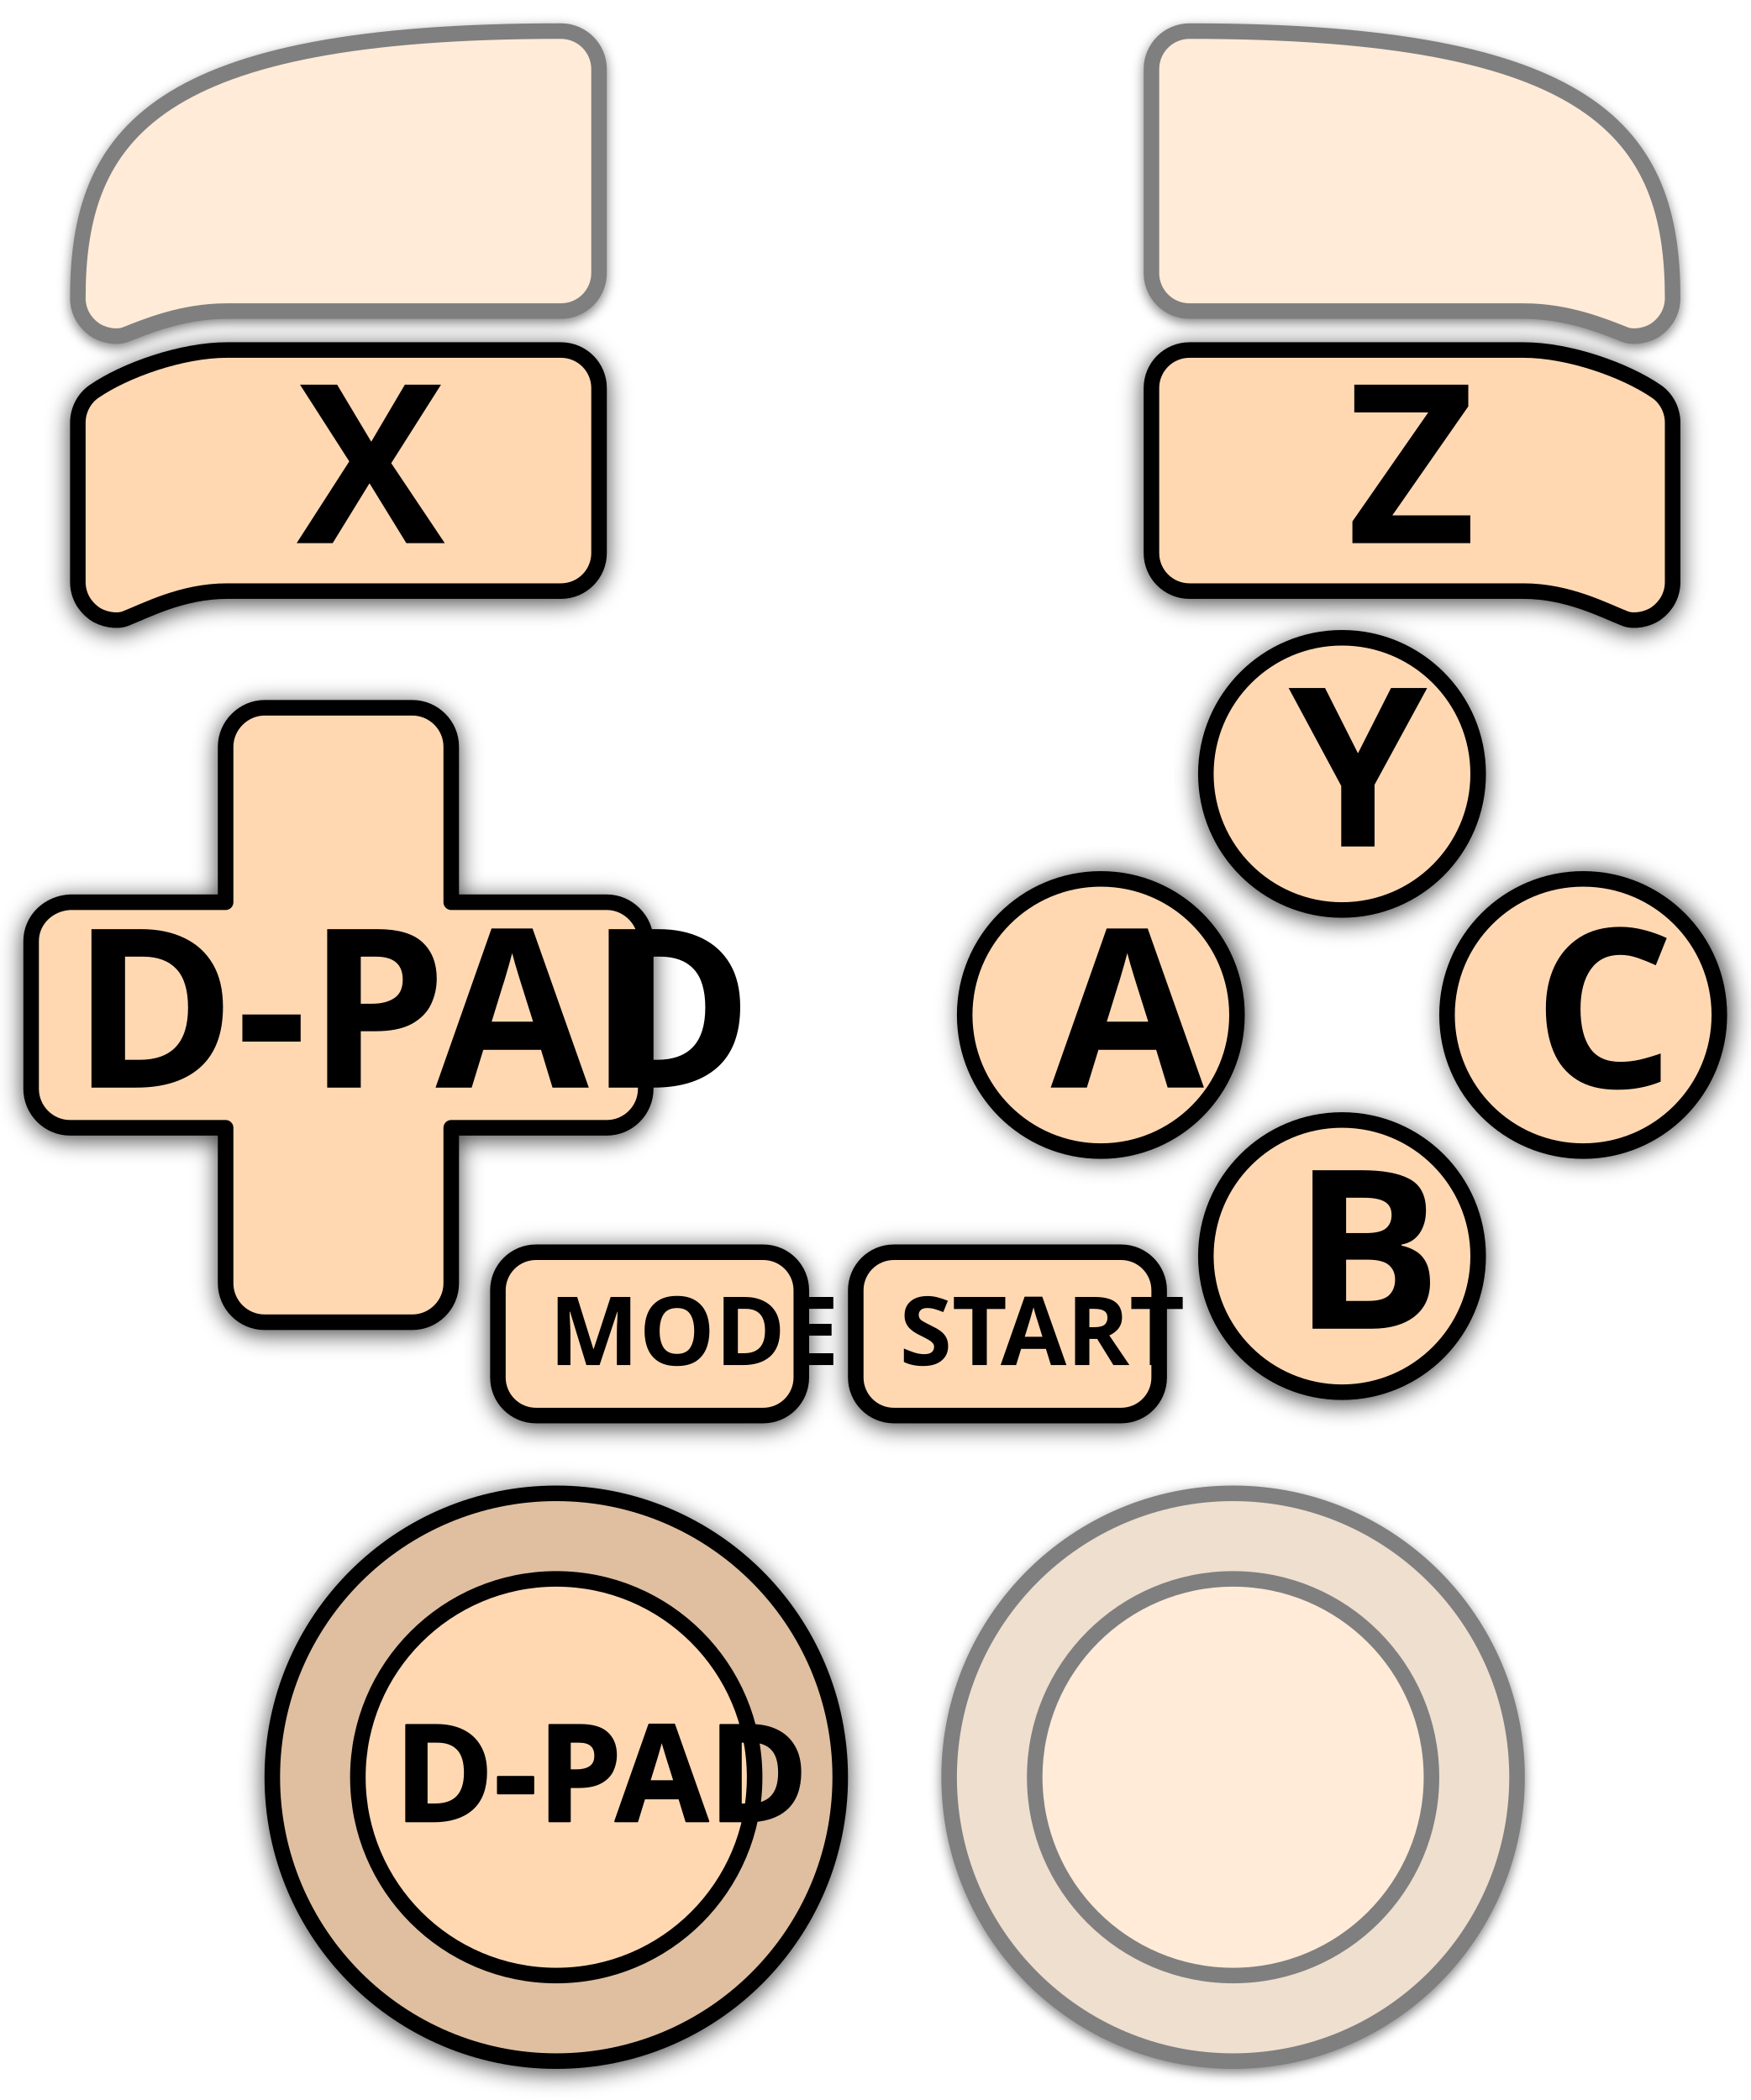
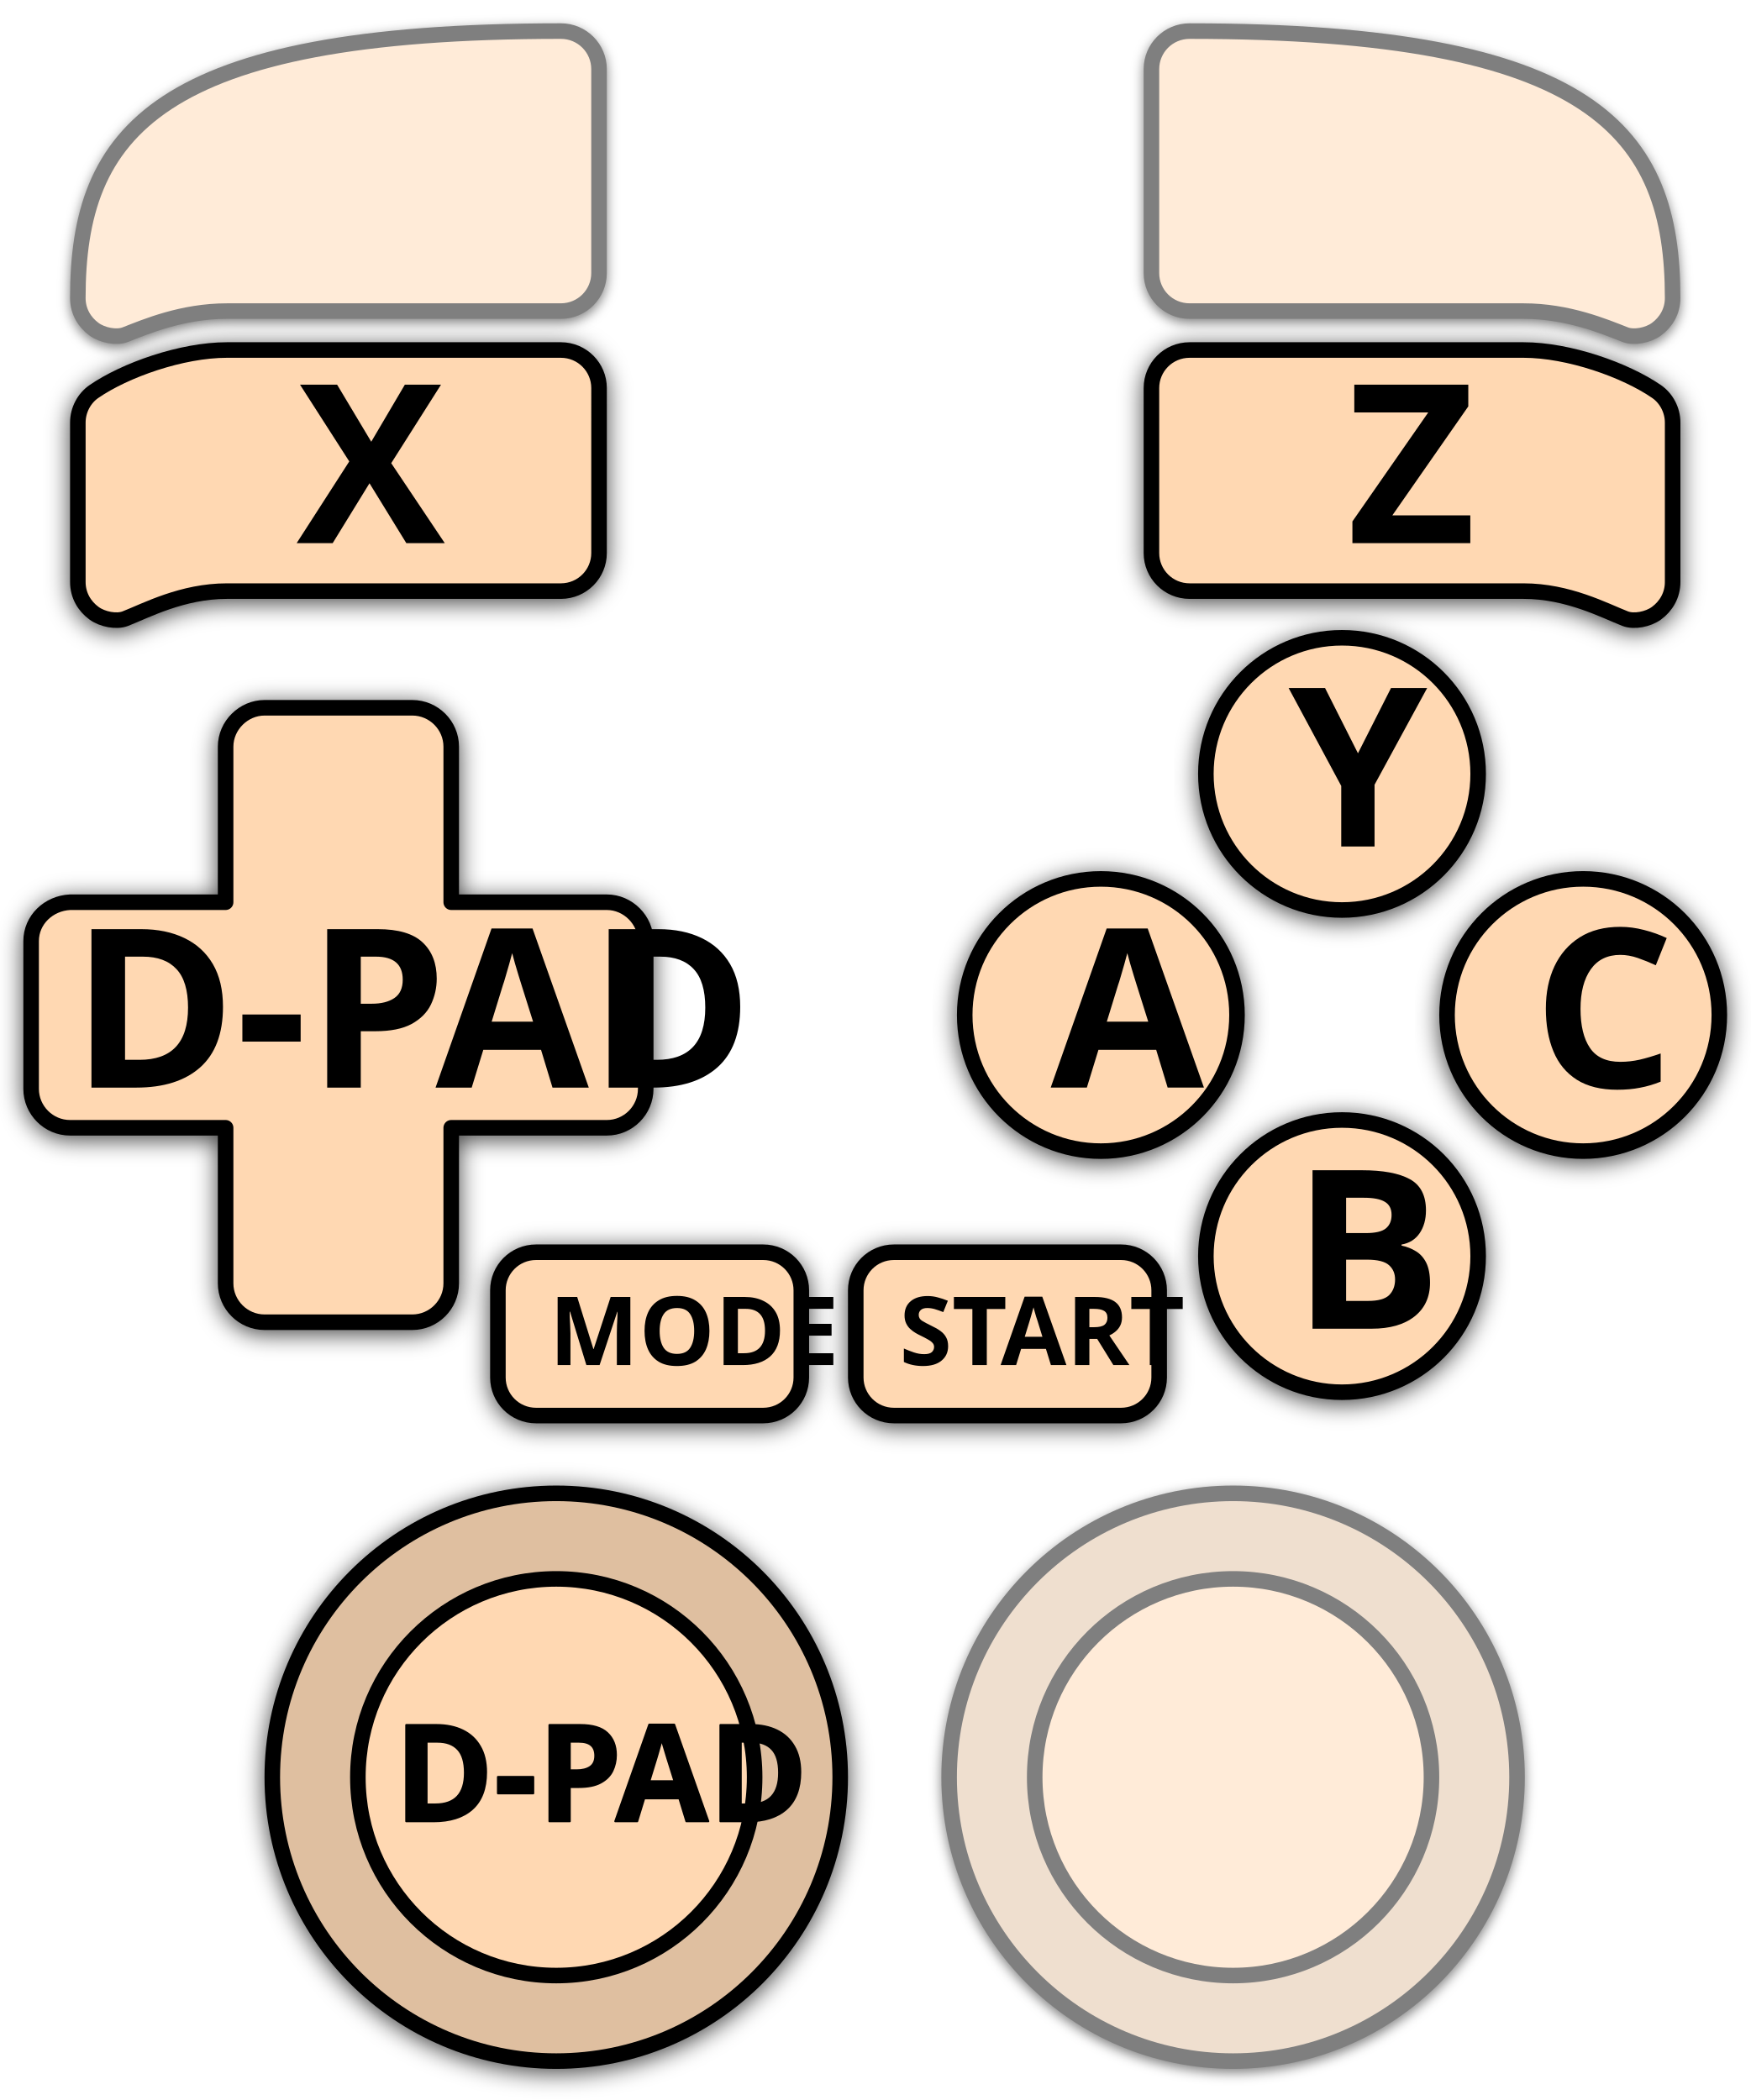
<svg xmlns="http://www.w3.org/2000/svg" version="1.1" id="Layer_3" x="0px" y="0px" viewBox="0 0 225 270" xml:space="preserve" width="225" height="270">
  <defs id="defs75">
    <rect x="41.228" y="199.808" width="55.255" height="51.834" id="rect369361" />
    <rect x="76.739" y="147.344" width="33.368" height="20.844" id="rect127464" />
    <rect x="128.25" y="105.787" width="33.96" height="33.738" id="rect83351" />
    <rect x="127.677" y="105.526" width="34.595" height="33.973" id="rect34999" />
    <rect x="161.554" y="139.782" width="33.152" height="33.894" id="rect24475" />
    <rect x="128.25" y="105.787" width="33.96" height="33.738" id="rect83351-3" />
    <rect x="128.25" y="105.787" width="33.96" height="33.738" id="rect83351-9" />
    <rect x="128.25" y="105.787" width="33.96" height="33.738" id="rect83351-5" />
    <rect x="76.739" y="147.344" width="32.548" height="20.781" id="rect127464-0" />
    <rect x="128.25" y="105.787" width="69.439" height="31.708" id="rect83351-4" />
    <rect x="128.25" y="105.787" width="33.96" height="33.738" id="rect83351-52" />
    <rect x="128.25" y="105.787" width="33.96" height="33.738" id="rect83351-52-6" />
    <rect x="128.25" y="105.787" width="33.96" height="33.738" id="rect83351-37" />
    <rect x="128.25" y="105.787" width="33.96" height="33.738" id="rect83351-3-9" />
    <rect x="128.25" y="105.787" width="33.96" height="33.738" id="rect83351-9-2" />
    <rect x="128.25" y="105.787" width="33.96" height="33.738" id="rect83351-5-7" />
    <rect x="76.739" y="147.344" width="33.368" height="20.844" id="rect127464-7" />
    <rect x="76.739" y="147.344" width="32.548" height="20.781" id="rect127464-0-5" />
    <rect x="128.25" y="105.787" width="69.439" height="31.708" id="rect83351-4-1" />
    <rect x="128.25" y="105.787" width="33.96" height="33.738" id="rect83351-52-67" />
    <rect x="128.25" y="105.787" width="33.96" height="33.738" id="rect83351-52-6-8" />
    <rect x="128.25" y="105.787" width="69.439" height="31.708" id="rect83351-4-1-4" />
    <rect x="128.25" y="105.787" width="69.439" height="31.708" id="rect83351-4-1-4-4" />
    <rect x="128.25" y="105.787" width="69.439" height="31.708" id="rect83351-4-1-4-9" />
    <rect x="128.25" y="105.787" width="69.439" height="31.708" id="rect83351-4-1-4-4-4" />
    <rect x="76.739" y="147.344" width="65.207" height="14.331" id="rect127464-7-2" />
    <rect x="76.739" y="147.344" width="65.207" height="14.331" id="rect127464-7-2-8" />
    <rect x="76.739" y="147.344" width="33.368" height="20.844" id="rect127464-7-5" />
    <rect x="76.739" y="147.344" width="65.207" height="14.331" id="rect127464-7-2-2" />
    <rect x="76.739" y="147.344" width="65.207" height="14.331" id="rect127464-7-2-8-1" />
    <rect x="76.739" y="147.344" width="32.548" height="20.781" id="rect127464-0-5-4" />
    <rect x="128.25" y="105.787" width="33.96" height="33.738" id="rect83351-37-3" />
    <rect x="128.25" y="105.787" width="33.96" height="33.738" id="rect83351-3-9-2" />
    <rect x="128.25" y="105.787" width="33.96" height="33.738" id="rect83351-9-2-3" />
    <rect x="128.25" y="105.787" width="33.96" height="33.738" id="rect83351-5-7-8" />
    <rect x="128.25" y="105.787" width="69.439" height="31.708" id="rect83351-4-1-1" />
    <rect x="128.25" y="105.787" width="69.439" height="31.708" id="rect83351-4-1-4-8" />
    <rect x="128.25" y="105.787" width="69.439" height="31.708" id="rect83351-4-1-4-9-1" />
    <rect x="128.25" y="105.787" width="33.96" height="33.738" id="rect83351-52-67-5" />
    <rect x="128.25" y="105.787" width="33.96" height="33.738" id="rect83351-52-6-8-9" />
    <rect x="128.25" y="105.787" width="69.439" height="31.708" id="rect83351-4-1-4-4-2" />
    <rect x="128.25" y="105.787" width="69.439" height="31.708" id="rect83351-4-1-4-4-4-7" />
    <rect x="128.25" y="105.787" width="69.439" height="31.708" id="rect83351-4-1-4-9-2" />
    <rect x="128.25" y="105.787" width="54.922" height="28.684" id="rect83351-4-1-4-6" />
    <rect x="128.25" y="105.787" width="54.922" height="28.684" id="rect83351-4-1-4-6-6" />
    <rect x="128.25" y="105.787" width="54.922" height="28.684" id="rect83351-4-1-4-6-6-5" />
    <rect x="128.25" y="105.787" width="54.922" height="28.684" id="rect83351-4-1-4-6-5" />
    <rect x="128.25" y="105.787" width="28.869" height="28.839" id="rect83351-4-1-4-6-9" />
    <rect x="128.25" y="105.787" width="28.869" height="28.839" id="rect83351-4-1-4-6-9-7" />
    <rect x="128.25" y="105.787" width="28.869" height="28.839" id="rect83351-4-1-4-6-9-0" />
    <rect x="128.25" y="105.787" width="28.869" height="28.839" id="rect83351-4-1-4-6-9-0-2" />
    <rect x="128.25" y="105.787" width="54.922" height="28.684" id="rect83351-4-1-4-6-5-7" />
    <rect x="128.25" y="105.787" width="54.922" height="28.684" id="rect83351-4-1-4-6-5-72" />
    <rect x="128.25" y="105.787" width="54.922" height="28.684" id="rect83351-4-1-4-6-5-72-2" />
    <rect x="128.25" y="105.787" width="30.806" height="28.718" id="rect83351-4-1-4-6-5-7-5" />
    <rect x="128.25" y="105.787" width="30.806" height="28.718" id="rect83351-4-1-4-6-5-7-5-2" />
    <rect x="128.25" y="105.787" width="30.806" height="28.718" id="rect83351-4-1-4-6-5-7-5-26" />
    <rect x="128.25" y="105.787" width="30.806" height="28.718" id="rect83351-4-1-4-6-5-7-5-4" />
    <rect x="76.739" y="147.344" width="33.368" height="20.844" id="rect127464-7-4" />
    <rect x="76.739" y="147.344" width="33.368" height="19.215" id="rect127464-7-4-8" />
    <rect x="76.739" y="147.344" width="44.004" height="35.334" id="rect127464-7-4-8-8" />
    <rect x="76.739" y="147.344" width="44.004" height="35.334" id="rect127464-7-4-8-8-8" />
    <rect x="41.228" y="199.808" width="55.255" height="51.834" id="rect369361-1" />
    <rect x="41.228" y="199.808" width="86.232" height="35.141" id="rect369361-0" />
    <rect x="128.25" y="105.787" width="81.862" height="29.811" id="rect83351-4-1-4-6-5-7-5-2-1" />
    <rect x="128.25" y="105.787" width="54.922" height="28.684" id="rect83351-4-1-4-6-5-72-2-6" />
    <rect x="128.25" y="105.787" width="54.922" height="28.684" id="rect83351-4-1-4-6-5-72-2-6-6" />
    <rect x="128.25" y="105.787" width="54.922" height="28.684" id="rect83351-4-1-4-6-5-72-2-6-6-8" />
    <rect x="128.25" y="105.787" width="77.274" height="28.684" id="rect83351-4-1-4-6-5-72-2-6-6-0" />
    <rect x="128.25" y="105.787" width="33.275" height="27.809" id="rect83351-4-1-4-6-5-72-2-6-6-5" />
    <rect x="128.25" y="105.787" width="33.275" height="27.809" id="rect83351-4-1-4-6-5-72-2-6-6-5-7" />
    <rect x="128.25" y="105.787" width="33.275" height="27.809" id="rect83351-4-1-4-6-5-72-2-6-6-5-7-2" />
    <rect x="128.25" y="105.787" width="33.275" height="27.809" id="rect83351-4-1-4-6-5-72-2-6-6-5-7-5" />
    <rect x="128.25" y="105.787" width="43.668" height="19.897" id="rect83351-4-1-4-6-5-72-2-6-6-0-4" />
    <rect x="128.25" y="105.787" width="77.274" height="28.684" id="rect83351-4-1-4-6-5-72-2-6-6-0-4-6" />
    <rect x="128.25" y="105.787" width="77.274" height="28.684" id="rect83351-4-1-4-6-5-72-2-6-6-0-4-0" />
    <rect x="128.25" y="105.787" width="61.396" height="39.166" id="rect83351-4-1-4-6-5-72-2-6-6-0-4-67" />
    <rect x="128.25" y="105.787" width="43.668" height="19.897" id="rect83351-4-1-4-6-5-72-2-6-6-0-4-3" />
    <rect x="128.25" y="105.787" width="61.396" height="39.166" id="rect83351-4-1-4-6-5-72-2-6-6-0-4-67-2" />
    <filter style="color-interpolation-filters:sRGB;" id="filter108623" x="-0.118" y="-0.219" width="1.236" height="1.462">
      <feFlood flood-opacity="0.75" flood-color="rgb(0,0,0)" result="flood" id="feFlood108613" />
      <feComposite in="flood" in2="SourceGraphic" operator="in" result="composite1" id="feComposite108615" />
      <feGaussianBlur in="composite1" stdDeviation="1.5" result="blur" id="feGaussianBlur108617" />
      <feOffset dx="0" dy="0.5" result="offset" id="feOffset108619" />
      <feComposite in="SourceGraphic" in2="offset" operator="over" result="composite2" id="feComposite108621" />
    </filter>
    <filter style="color-interpolation-filters:sRGB;" id="filter108915" x="-0.042" y="-0.071" width="1.084" height="1.156">
      <feFlood flood-opacity="1" flood-color="rgb(0,0,0)" result="flood" id="feFlood108905" />
      <feComposite in="flood" in2="SourceGraphic" operator="in" result="composite1" id="feComposite108907" />
      <feGaussianBlur in="composite1" stdDeviation="0.75" result="blur" id="feGaussianBlur108909" />
      <feOffset dx="0" dy="0.5" result="offset" id="feOffset108911" />
      <feComposite in="SourceGraphic" in2="offset" operator="over" result="composite2" id="feComposite108913" />
    </filter>
    <rect x="128.25" y="105.787" width="43.668" height="19.897" id="rect83351-4-1-4-6-5-72-2-6-6-0-4-3-4" />
    <rect x="128.25" y="105.787" width="43.668" height="19.897" id="rect83351-4-1-4-6-5-72-2-6-6-0-4-3-47" />
    <rect x="128.25" y="105.787" width="43.668" height="19.897" id="rect83351-4-1-4-6-5-72-2-6-6-0-4-3-8" />
    <rect x="128.25" y="105.787" width="33.275" height="27.809" id="rect83351-4-1-4-6-5-72-2-6-6-5-3" />
    <rect x="128.25" y="105.787" width="33.275" height="27.809" id="rect83351-4-1-4-6-5-72-2-6-6-5-6" />
    <rect x="128.25" y="105.787" width="33.275" height="27.809" id="rect83351-4-1-4-6-5-72-2-6-6-5-4" />
  </defs>
  <g id="layer2" style="display:none">
    <rect style="display:inline;fill:#000000;fill-opacity:0.25;stroke-width:10.783;stroke-linecap:round;stroke-linejoin:round" id="rect937" width="223" height="278" x="1" y="1" rx="6.977" ry="6.969" />
  </g>
  <g id="layer1">
    <g id="layer8" style="display:inline">
      <path style="display:inline;fill:#ffd8b2;fill-opacity:1;stroke:#000000;stroke-width:2;stroke-linecap:round;stroke-linejoin:round;stroke-miterlimit:4;stroke-dasharray:none;stroke-opacity:1;paint-order:normal;filter:url(#filter108623)" d="M 103,177.112 C 103,179.778 100.843,182 98.091,182 H 68.909 C 66.157,182 64,179.778 64,177.112 v -11.223 c 0,-2.666 2.157,-4.888 4.909,-4.888 H 98.091 c 2.752,0 4.909,2.222 4.909,4.888 z" id="path23-1-9" />
      <path style="display:inline;fill:#ffd8b2;fill-opacity:1;stroke:#000000;stroke-width:2;stroke-linecap:round;stroke-linejoin:round;stroke-miterlimit:4;stroke-dasharray:none;stroke-opacity:1;paint-order:normal;filter:url(#filter108623)" d="m 148.998,177.112 c 0,2.666 -2.157,4.888 -4.909,4.888 h -29.182 c -2.752,0 -4.909,-2.222 -4.909,-4.888 v -11.223 c 0,-2.666 2.157,-4.888 4.909,-4.888 h 29.182 c 2.752,0 4.909,2.222 4.909,4.888 z" id="path23-1-9-2" />
      <text xml:space="preserve" id="text83349-9-6-1-07-17-3-8-9-5-9" style="font-style:normal;font-variant:normal;font-weight:bold;font-stretch:normal;font-size:11.054px;line-height:1;font-family:'Entangled Plain BRK';-inkscape-font-specification:'Entangled Plain BRK Bold';font-variant-ligatures:normal;font-variant-position:normal;font-variant-caps:normal;font-variant-numeric:normal;font-variant-alternates:normal;font-variant-east-asian:normal;text-indent:0;text-align:center;text-decoration-line:none;text-decoration-style:solid;text-decoration-color:#000000;letter-spacing:0px;word-spacing:0px;text-transform:none;writing-mode:lr-tb;direction:ltr;text-orientation:mixed;dominant-baseline:auto;baseline-shift:baseline;white-space:pre;shape-inside:url(#rect83351-4-1-4-6-5-72-2-6-6-0-4);shape-padding:0;shape-margin:0;inline-size:0;display:inline;fill:#000000;fill-opacity:1;stroke:none;stroke-width:0.225;stroke-linecap:round;stroke-linejoin:round;stroke-miterlimit:4;stroke-dasharray:none;stroke-dashoffset:0;stroke-opacity:1;paint-order:stroke fill markers;stop-color:#000000" x="7.898" y="0" transform="matrix(1.109734,0,0,1.109734,-83.05593,48.303)">
-         <tspan x="138.433" y="114.63" id="tspan8748">MODE</tspan>
+         <tspan x="138.433" y="114.63" id="tspan1210">MODE</tspan>
      </text>
      <text xml:space="preserve" id="text83349-9-6-1-07-17-3-8-9-5-9-4" style="font-style:normal;font-variant:normal;font-weight:bold;font-stretch:normal;font-size:11.054px;line-height:1;font-family:'Entangled Plain BRK';-inkscape-font-specification:'Entangled Plain BRK Bold';font-variant-ligatures:normal;font-variant-position:normal;font-variant-caps:normal;font-variant-numeric:normal;font-variant-alternates:normal;font-variant-east-asian:normal;text-indent:0;text-align:center;text-decoration-line:none;text-decoration-style:solid;text-decoration-color:#000000;letter-spacing:0px;word-spacing:0px;text-transform:none;writing-mode:lr-tb;direction:ltr;text-orientation:mixed;dominant-baseline:auto;baseline-shift:baseline;white-space:pre;shape-inside:url(#rect83351-4-1-4-6-5-72-2-6-6-0-4-3);shape-padding:0;shape-margin:0;inline-size:0;display:inline;fill:#000000;fill-opacity:1;stroke:none;stroke-width:0.225;stroke-linecap:round;stroke-linejoin:round;stroke-miterlimit:4;stroke-dasharray:none;stroke-dashoffset:0;stroke-opacity:1;paint-order:stroke fill markers;stop-color:#000000" x="7.898" y="0" transform="matrix(1.109734,0,0,1.109734,-37.05476,48.303)">
-         <tspan x="137.571" y="114.63" id="tspan8750">START</tspan>
+         <tspan x="137.571" y="114.63" id="tspan1212">START</tspan>
      </text>
    </g>
    <g id="layer7" style="display:inline">
+       <circle style="display:inline;fill:#ffd8b2;fill-opacity:1;stroke:#000000;stroke-width:2;stroke-linecap:round;stroke-linejoin:round;stroke-miterlimit:4;stroke-dasharray:none;stroke-opacity:1;paint-order:normal;filter:url(#filter108623)" id="path218689-9" cx="141.504" cy="130.502" r="17.5" />
+       <circle style="display:inline;fill:#ffd8b2;fill-opacity:1;stroke:#000000;stroke-width:2;stroke-linecap:round;stroke-linejoin:round;stroke-miterlimit:4;stroke-dasharray:none;stroke-opacity:1;paint-order:normal;filter:url(#filter108623)" id="path218689-9-6" cx="203.501" cy="130.5" r="17.5" />
      <circle style="fill:#ffd8b2;fill-opacity:1;stroke:#000000;stroke-width:2;stroke-linecap:round;stroke-linejoin:round;stroke-miterlimit:4;stroke-dasharray:none;stroke-opacity:1;paint-order:normal;filter:url(#filter108623)" id="path218689" cx="172.501" cy="99.5" r="17.5" />
      <circle style="display:inline;fill:#ffd8b2;fill-opacity:1;stroke:#000000;stroke-width:2;stroke-linecap:round;stroke-linejoin:round;stroke-miterlimit:4;stroke-dasharray:none;stroke-opacity:1;paint-order:normal;filter:url(#filter108623)" id="path218689-0" cx="172.501" cy="161.5" r="17.5" />
-       <circle style="display:inline;fill:#ffd8b2;fill-opacity:1;stroke:#000000;stroke-width:2;stroke-linecap:round;stroke-linejoin:round;stroke-miterlimit:4;stroke-dasharray:none;stroke-opacity:1;paint-order:normal;filter:url(#filter108623)" id="path218689-9" cx="-130.5" cy="141.501" transform="rotate(-90)" r="17.5" />
-       <circle style="display:inline;fill:#ffd8b2;fill-opacity:1;stroke:#000000;stroke-width:2;stroke-linecap:round;stroke-linejoin:round;stroke-miterlimit:4;stroke-dasharray:none;stroke-opacity:1;paint-order:normal;filter:url(#filter108623)" id="path218689-0-6" cx="-130.5" cy="203.501" r="17.5" transform="rotate(-90)" />
      <text xml:space="preserve" id="text83349-9-6-1-07-17-3-8-9-8" style="font-style:normal;font-variant:normal;font-weight:bold;font-stretch:normal;font-size:25.712px;line-height:1;font-family:'Entangled Plain BRK';-inkscape-font-specification:'Entangled Plain BRK Bold';font-variant-ligatures:normal;font-variant-position:normal;font-variant-caps:normal;font-variant-numeric:normal;font-variant-alternates:normal;font-variant-east-asian:normal;text-indent:0;text-align:center;text-decoration-line:none;text-decoration-style:solid;text-decoration-color:#000000;letter-spacing:0px;word-spacing:0px;text-transform:none;writing-mode:lr-tb;direction:ltr;text-orientation:mixed;dominant-baseline:auto;baseline-shift:baseline;white-space:pre;shape-inside:url(#rect83351-4-1-4-6-5-72-2-6-6-5);shape-padding:0;shape-margin:0;inline-size:0;display:inline;fill:#000000;fill-opacity:1;stroke:none;stroke-width:0.225;stroke-linecap:round;stroke-linejoin:round;stroke-miterlimit:4;stroke-dasharray:none;stroke-dashoffset:0;stroke-opacity:1;paint-order:stroke fill markers;stop-color:#000000" x="7.898" y="0" transform="matrix(1.109734,0,0,1.109734,11.71513,-31.39179)">
-         <tspan x="138.703" y="126.357" id="tspan8752">Y</tspan>
+         <tspan x="138.703" y="126.357" id="tspan1214">Y</tspan>
      </text>
      <text xml:space="preserve" id="text83349-9-6-1-07-17-3-8-9-8-0" style="font-style:normal;font-variant:normal;font-weight:bold;font-stretch:normal;font-size:25.712px;line-height:1;font-family:'Entangled Plain BRK';-inkscape-font-specification:'Entangled Plain BRK Bold';font-variant-ligatures:normal;font-variant-position:normal;font-variant-caps:normal;font-variant-numeric:normal;font-variant-alternates:normal;font-variant-east-asian:normal;text-indent:0;text-align:center;text-decoration-line:none;text-decoration-style:solid;text-decoration-color:#000000;letter-spacing:0px;word-spacing:0px;text-transform:none;writing-mode:lr-tb;direction:ltr;text-orientation:mixed;dominant-baseline:auto;baseline-shift:baseline;white-space:pre;shape-inside:url(#rect83351-4-1-4-6-5-72-2-6-6-5-7);shape-padding:0;shape-margin:0;inline-size:0;display:inline;fill:#000000;fill-opacity:1;stroke:none;stroke-width:0.225;stroke-linecap:round;stroke-linejoin:round;stroke-miterlimit:4;stroke-dasharray:none;stroke-dashoffset:0;stroke-opacity:1;paint-order:stroke fill markers;stop-color:#000000" x="7.898" y="0" transform="matrix(1.109734,0,0,1.109734,12.2206,30.60793)">
-         <tspan x="138.703" y="126.357" id="tspan8754">B</tspan>
+         <tspan x="138.703" y="126.357" id="tspan1216">B</tspan>
      </text>
      <text xml:space="preserve" id="text83349-9-6-1-07-17-3-8-9-8-0-1" style="font-style:normal;font-variant:normal;font-weight:bold;font-stretch:normal;font-size:25.712px;line-height:1;font-family:'Entangled Plain BRK';-inkscape-font-specification:'Entangled Plain BRK Bold';font-variant-ligatures:normal;font-variant-position:normal;font-variant-caps:normal;font-variant-numeric:normal;font-variant-alternates:normal;font-variant-east-asian:normal;text-indent:0;text-align:center;text-decoration-line:none;text-decoration-style:solid;text-decoration-color:#000000;letter-spacing:0px;word-spacing:0px;text-transform:none;writing-mode:lr-tb;direction:ltr;text-orientation:mixed;dominant-baseline:auto;baseline-shift:baseline;white-space:pre;shape-inside:url(#rect83351-4-1-4-6-5-72-2-6-6-5-7-2);shape-padding:0;shape-margin:0;inline-size:0;display:inline;fill:#000000;fill-opacity:1;stroke:none;stroke-width:0.225;stroke-linecap:round;stroke-linejoin:round;stroke-miterlimit:4;stroke-dasharray:none;stroke-dashoffset:0;stroke-opacity:1;paint-order:stroke fill markers;stop-color:#000000" x="7.898" y="0" transform="matrix(1.109734,0,0,1.109734,43.13183,-0.3917891)">
-         <tspan x="138.703" y="126.357" id="tspan8756">C</tspan>
+         <tspan x="138.703" y="126.357" id="tspan1218">C</tspan>
      </text>
      <text xml:space="preserve" id="text83349-9-6-1-07-17-3-8-9-8-0-3" style="font-style:normal;font-variant:normal;font-weight:bold;font-stretch:normal;font-size:25.712px;line-height:1;font-family:'Entangled Plain BRK';-inkscape-font-specification:'Entangled Plain BRK Bold';font-variant-ligatures:normal;font-variant-position:normal;font-variant-caps:normal;font-variant-numeric:normal;font-variant-alternates:normal;font-variant-east-asian:normal;text-indent:0;text-align:center;text-decoration-line:none;text-decoration-style:solid;text-decoration-color:#000000;letter-spacing:0px;word-spacing:0px;text-transform:none;writing-mode:lr-tb;direction:ltr;text-orientation:mixed;dominant-baseline:auto;baseline-shift:baseline;white-space:pre;shape-inside:url(#rect83351-4-1-4-6-5-72-2-6-6-5-7-5);shape-padding:0;shape-margin:0;inline-size:0;display:inline;fill:#000000;fill-opacity:1;stroke:none;stroke-width:0.225;stroke-linecap:round;stroke-linejoin:round;stroke-miterlimit:4;stroke-dasharray:none;stroke-dashoffset:0;stroke-opacity:1;paint-order:stroke fill markers;stop-color:#000000" x="7.898" y="0" transform="matrix(1.109734,0,0,1.109734,-18.86817,-0.3917891)">
-         <tspan x="138.703" y="126.357" id="tspan8758">A</tspan>
+         <tspan x="138.703" y="126.357" id="tspan1220">A</tspan>
      </text>
    </g>
    <g id="layer9" style="display:inline">
      <path style="display:inline;fill:#ffd8b2;fill-opacity:1;stroke:#000000;stroke-width:2;stroke-linecap:round;stroke-linejoin:round;stroke-miterlimit:4;stroke-dasharray:none;stroke-opacity:1;paint-order:normal;filter:url(#filter108623)" d="m 83,140 c 0,2.74 -2.248,5.006 -5,5 H 58 v 20 c 0,2.752 -2.26,5 -5,5 H 34 c -2.74,0 -5,-2.248 -5,-5 V 145 H 9 c -2.752,0 -5,-2.26 -5,-5 v -19 c 0,-2.74 2.252,-4.863 5,-5 H 29 V 96 c 0,-2.74 2.322,-5 5,-5 h 19 c 2.74,0 5,2.248 5,5 v 20 h 20 c 2.74,0 5.014,2.323 5,5 z" id="path6246" />
      <text xml:space="preserve" id="text83349-9-6-1-07-17-3-8-9-5" style="font-style:normal;font-variant:normal;font-weight:bold;font-stretch:normal;font-size:25.712px;line-height:1;font-family:'Entangled Plain BRK';-inkscape-font-specification:'Entangled Plain BRK Bold';font-variant-ligatures:normal;font-variant-position:normal;font-variant-caps:normal;font-variant-numeric:normal;font-variant-alternates:normal;font-variant-east-asian:normal;text-indent:0;text-align:center;text-decoration-line:none;text-decoration-style:solid;text-decoration-color:#000000;letter-spacing:0px;word-spacing:0px;text-transform:none;writing-mode:lr-tb;direction:ltr;text-orientation:mixed;dominant-baseline:auto;baseline-shift:baseline;white-space:pre;shape-inside:url(#rect83351-4-1-4-6-5-72-2-6-6-0);shape-padding:0;shape-margin:0;inline-size:0;display:inline;fill:#000000;fill-opacity:1;stroke:none;stroke-width:0.225;stroke-linecap:round;stroke-linejoin:round;stroke-miterlimit:4;stroke-dasharray:none;stroke-dashoffset:0;stroke-opacity:1;paint-order:stroke fill markers;stop-color:#000000" x="7.898" y="0" transform="matrix(1.109734,0,0,1.109734,-141.6998,-0.3899094)">
-         <tspan x="135.968" y="126.357" id="tspan8760">D-PAD</tspan>
+         <tspan x="135.968" y="126.357" id="tspan1222">D-PAD</tspan>
      </text>
    </g>
    <g id="layer10" style="display:inline">
      <g id="g977" style="opacity:0.5;filter:url(#filter108915)">
        <circle style="opacity:1;fill:#dfbfa0;fill-opacity:1;stroke:#000000;stroke-width:2;stroke-linecap:round;stroke-linejoin:round;stroke-miterlimit:4;stroke-dasharray:none;stroke-opacity:1;paint-order:normal" id="path358887" cx="158.5" cy="228.5" r="36.5" />
        <circle style="opacity:1;fill:#ffd8b2;fill-opacity:1;stroke:#000000;stroke-width:2;stroke-linecap:round;stroke-linejoin:round;stroke-miterlimit:4;stroke-dasharray:none;stroke-opacity:1;paint-order:normal" id="path359169" cx="158.5" cy="228.5" r="25.5" />
      </g>
      <g id="g973">
        <circle style="display:inline;fill:#dfbfa0;fill-opacity:1;stroke:#000000;stroke-width:2;stroke-linecap:round;stroke-linejoin:round;stroke-miterlimit:4;stroke-dasharray:none;stroke-opacity:1;paint-order:normal;filter:url(#filter108623)" id="path358887-3" cx="71.5" cy="228.5" r="36.5" />
        <circle style="display:inline;opacity:1;fill:#ffd8b2;fill-opacity:1;stroke:#000000;stroke-width:2;stroke-linecap:round;stroke-linejoin:round;stroke-miterlimit:4;stroke-dasharray:none;stroke-opacity:1;paint-order:normal" id="path359169-9" cx="71.5" cy="228.5" r="25.5" />
      </g>
      <text xml:space="preserve" id="text83349-9-6-1-07-17-3-8-9-5-9-23" style="font-style:normal;font-variant:normal;font-weight:bold;font-stretch:normal;font-size:15.619px;line-height:0.81;font-family:'Entangled Plain BRK';-inkscape-font-specification:'Entangled Plain BRK Bold';font-variant-ligatures:normal;font-variant-position:normal;font-variant-caps:normal;font-variant-numeric:normal;font-variant-alternates:normal;font-variant-east-asian:normal;text-indent:0;text-align:center;text-decoration-line:none;text-decoration-style:solid;text-decoration-color:#000000;letter-spacing:0px;word-spacing:0px;text-transform:none;writing-mode:lr-tb;direction:ltr;text-orientation:mixed;dominant-baseline:auto;baseline-shift:baseline;white-space:pre;shape-inside:url(#rect83351-4-1-4-6-5-72-2-6-6-0-4-67);shape-padding:0;shape-margin:0;inline-size:0;display:inline;fill:#000000;fill-opacity:1;stroke:#000000;stroke-width:0.225;stroke-linecap:round;stroke-linejoin:round;stroke-miterlimit:4;stroke-dasharray:none;stroke-dashoffset:0;stroke-opacity:1;paint-order:stroke fill markers;stop-color:#000000" x="7.898" y="0" transform="matrix(1.109734,0,0,1.109734,-104.8891,104.5525)">
-         <tspan x="140.165" y="116.799" id="tspan8762">D-PAD</tspan>
+         <tspan x="140.165" y="116.799" id="tspan1224">D-PAD</tspan>
      </text>
    </g>
    <g id="layer4" style="display:inline">
      <path style="display:inline;opacity:1;fill:#ffd8b2;fill-opacity:1;stroke:#000000;stroke-width:2;stroke-linecap:round;stroke-linejoin:round;stroke-miterlimit:4;stroke-dasharray:none;stroke-opacity:1;paint-order:normal;filter:url(#filter108623)" d="m 77,71.112 c 0,2.666 -2.157,4.888 -4.909,4.888 H 29.167 c -5.736,0 -10.394,2.501 -13.061,3.541 -1.119,0.437 -2.93,0.103 -4.029,-0.704 -1.212,-0.889 -2.072,-2.29 -2.072,-4.006 V 54.329 c 0,-1.626 0.827,-3.132 2.055,-3.981 3.995,-2.761 11.286,-5.346 17.108,-5.346 h 42.924 c 2.752,0 4.909,2.222 4.909,4.888 z" id="path23-1-9-3" />
      <text xml:space="preserve" id="text83349-9-6-1-07-17-3-8-9-8-5" style="font-style:normal;font-variant:normal;font-weight:bold;font-stretch:normal;font-size:25.712px;line-height:1;font-family:'Entangled Plain BRK';-inkscape-font-specification:'Entangled Plain BRK Bold';font-variant-ligatures:normal;font-variant-position:normal;font-variant-caps:normal;font-variant-numeric:normal;font-variant-alternates:normal;font-variant-east-asian:normal;text-indent:0;text-align:center;text-decoration-line:none;text-decoration-style:solid;text-decoration-color:#000000;letter-spacing:0px;word-spacing:0px;text-transform:none;writing-mode:lr-tb;direction:ltr;text-orientation:mixed;dominant-baseline:auto;baseline-shift:baseline;white-space:pre;shape-inside:url(#rect83351-4-1-4-6-5-72-2-6-6-5-6);shape-padding:0;shape-margin:0;inline-size:0;display:inline;fill:#000000;fill-opacity:1;stroke:none;stroke-width:0.225;stroke-linecap:round;stroke-linejoin:round;stroke-miterlimit:4;stroke-dasharray:none;stroke-dashoffset:0;stroke-opacity:1;paint-order:stroke fill markers;stop-color:#000000" x="7.898" y="0" transform="matrix(1.109734,0,0,1.109734,-115.7919,-70.39207)">
-         <tspan x="138.703" y="126.357" id="tspan8764">X</tspan>
+         <tspan x="138.703" y="126.357" id="tspan1226">X</tspan>
      </text>
      <path style="display:inline;opacity:1;fill:#ffd8b2;fill-opacity:1;stroke:#000000;stroke-width:2;stroke-linecap:round;stroke-linejoin:round;stroke-miterlimit:4;stroke-dasharray:none;stroke-opacity:1;paint-order:normal;filter:url(#filter108623)" d="m 148.005,71.112 c 0,2.666 2.157,4.888 4.909,4.888 h 42.924 c 5.736,0 10.394,2.501 13.061,3.541 1.119,0.437 2.93,0.103 4.029,-0.704 C 214.14,77.948 215,76.547 215,74.832 V 54.329 c 0,-1.626 -0.827,-3.132 -2.055,-3.981 -3.995,-2.761 -11.286,-5.346 -17.108,-5.346 h -42.924 c -2.752,0 -4.909,2.222 -4.909,4.888 z" id="path23-1-9-3-1" />
      <text xml:space="preserve" id="text83349-9-6-1-07-17-3-8-9-8-09" style="font-style:normal;font-variant:normal;font-weight:bold;font-stretch:normal;font-size:25.712px;line-height:1;font-family:'Entangled Plain BRK';-inkscape-font-specification:'Entangled Plain BRK Bold';font-variant-ligatures:normal;font-variant-position:normal;font-variant-caps:normal;font-variant-numeric:normal;font-variant-alternates:normal;font-variant-east-asian:normal;text-indent:0;text-align:center;text-decoration-line:none;text-decoration-style:solid;text-decoration-color:#000000;letter-spacing:0px;word-spacing:0px;text-transform:none;writing-mode:lr-tb;direction:ltr;text-orientation:mixed;dominant-baseline:auto;baseline-shift:baseline;white-space:pre;shape-inside:url(#rect83351-4-1-4-6-5-72-2-6-6-5-4);shape-padding:0;shape-margin:0;inline-size:0;display:inline;fill:#000000;fill-opacity:1;stroke:none;stroke-width:0.225;stroke-linecap:round;stroke-linejoin:round;stroke-miterlimit:4;stroke-dasharray:none;stroke-dashoffset:0;stroke-opacity:1;paint-order:stroke fill markers;stop-color:#000000" x="7.898" y="0" transform="matrix(1.109734,0,0,1.109734,19.2206,-70.39207)">
-         <tspan x="138.703" y="126.357" id="tspan8766">Z</tspan>
+         <tspan x="138.703" y="126.357" id="tspan1228">Z</tspan>
      </text>
    </g>
    <g id="layer6" style="display:inline">
      <path style="display:inline;opacity:0.5;fill:#ffd8b2;fill-opacity:1;stroke:#000000;stroke-width:2;stroke-linecap:round;stroke-linejoin:round;stroke-miterlimit:4;stroke-dasharray:none;stroke-opacity:1;paint-order:normal;filter:url(#filter108915)" d="m 76.999,35.11 c 0,2.666 -2.157,4.888 -4.909,4.888 H 29.165 c -5.736,0 -10.394,1.988 -13.061,3.028 -1.119,0.437 -2.93,0.103 -4.029,-0.704 -1.212,-0.889 -2.072,-2.29 -2.072,-4.006 0,-21.258 9.99,-34.319 62.087,-34.319 2.752,0 4.909,2.222 4.909,4.888 z" id="path23-1-9-3-3" />
      <path style="display:inline;opacity:0.5;fill:#ffd8b2;fill-opacity:1;stroke:#000000;stroke-width:2;stroke-linecap:round;stroke-linejoin:round;stroke-miterlimit:4;stroke-dasharray:none;stroke-opacity:1;paint-order:normal;filter:url(#filter108915)" d="m 148.004,35.11 c 0,2.666 2.157,4.888 4.909,4.888 h 42.925 c 5.736,0 10.394,1.988 13.061,3.028 1.119,0.437 2.93,0.103 4.029,-0.704 C 214.14,41.433 215,40.033 215,38.317 215,17.059 205.01,3.998 152.913,3.998 c -2.752,0 -4.909,2.222 -4.909,4.888 z" id="path23-1-9-3-3-0" />
    </g>
  </g>
</svg>
